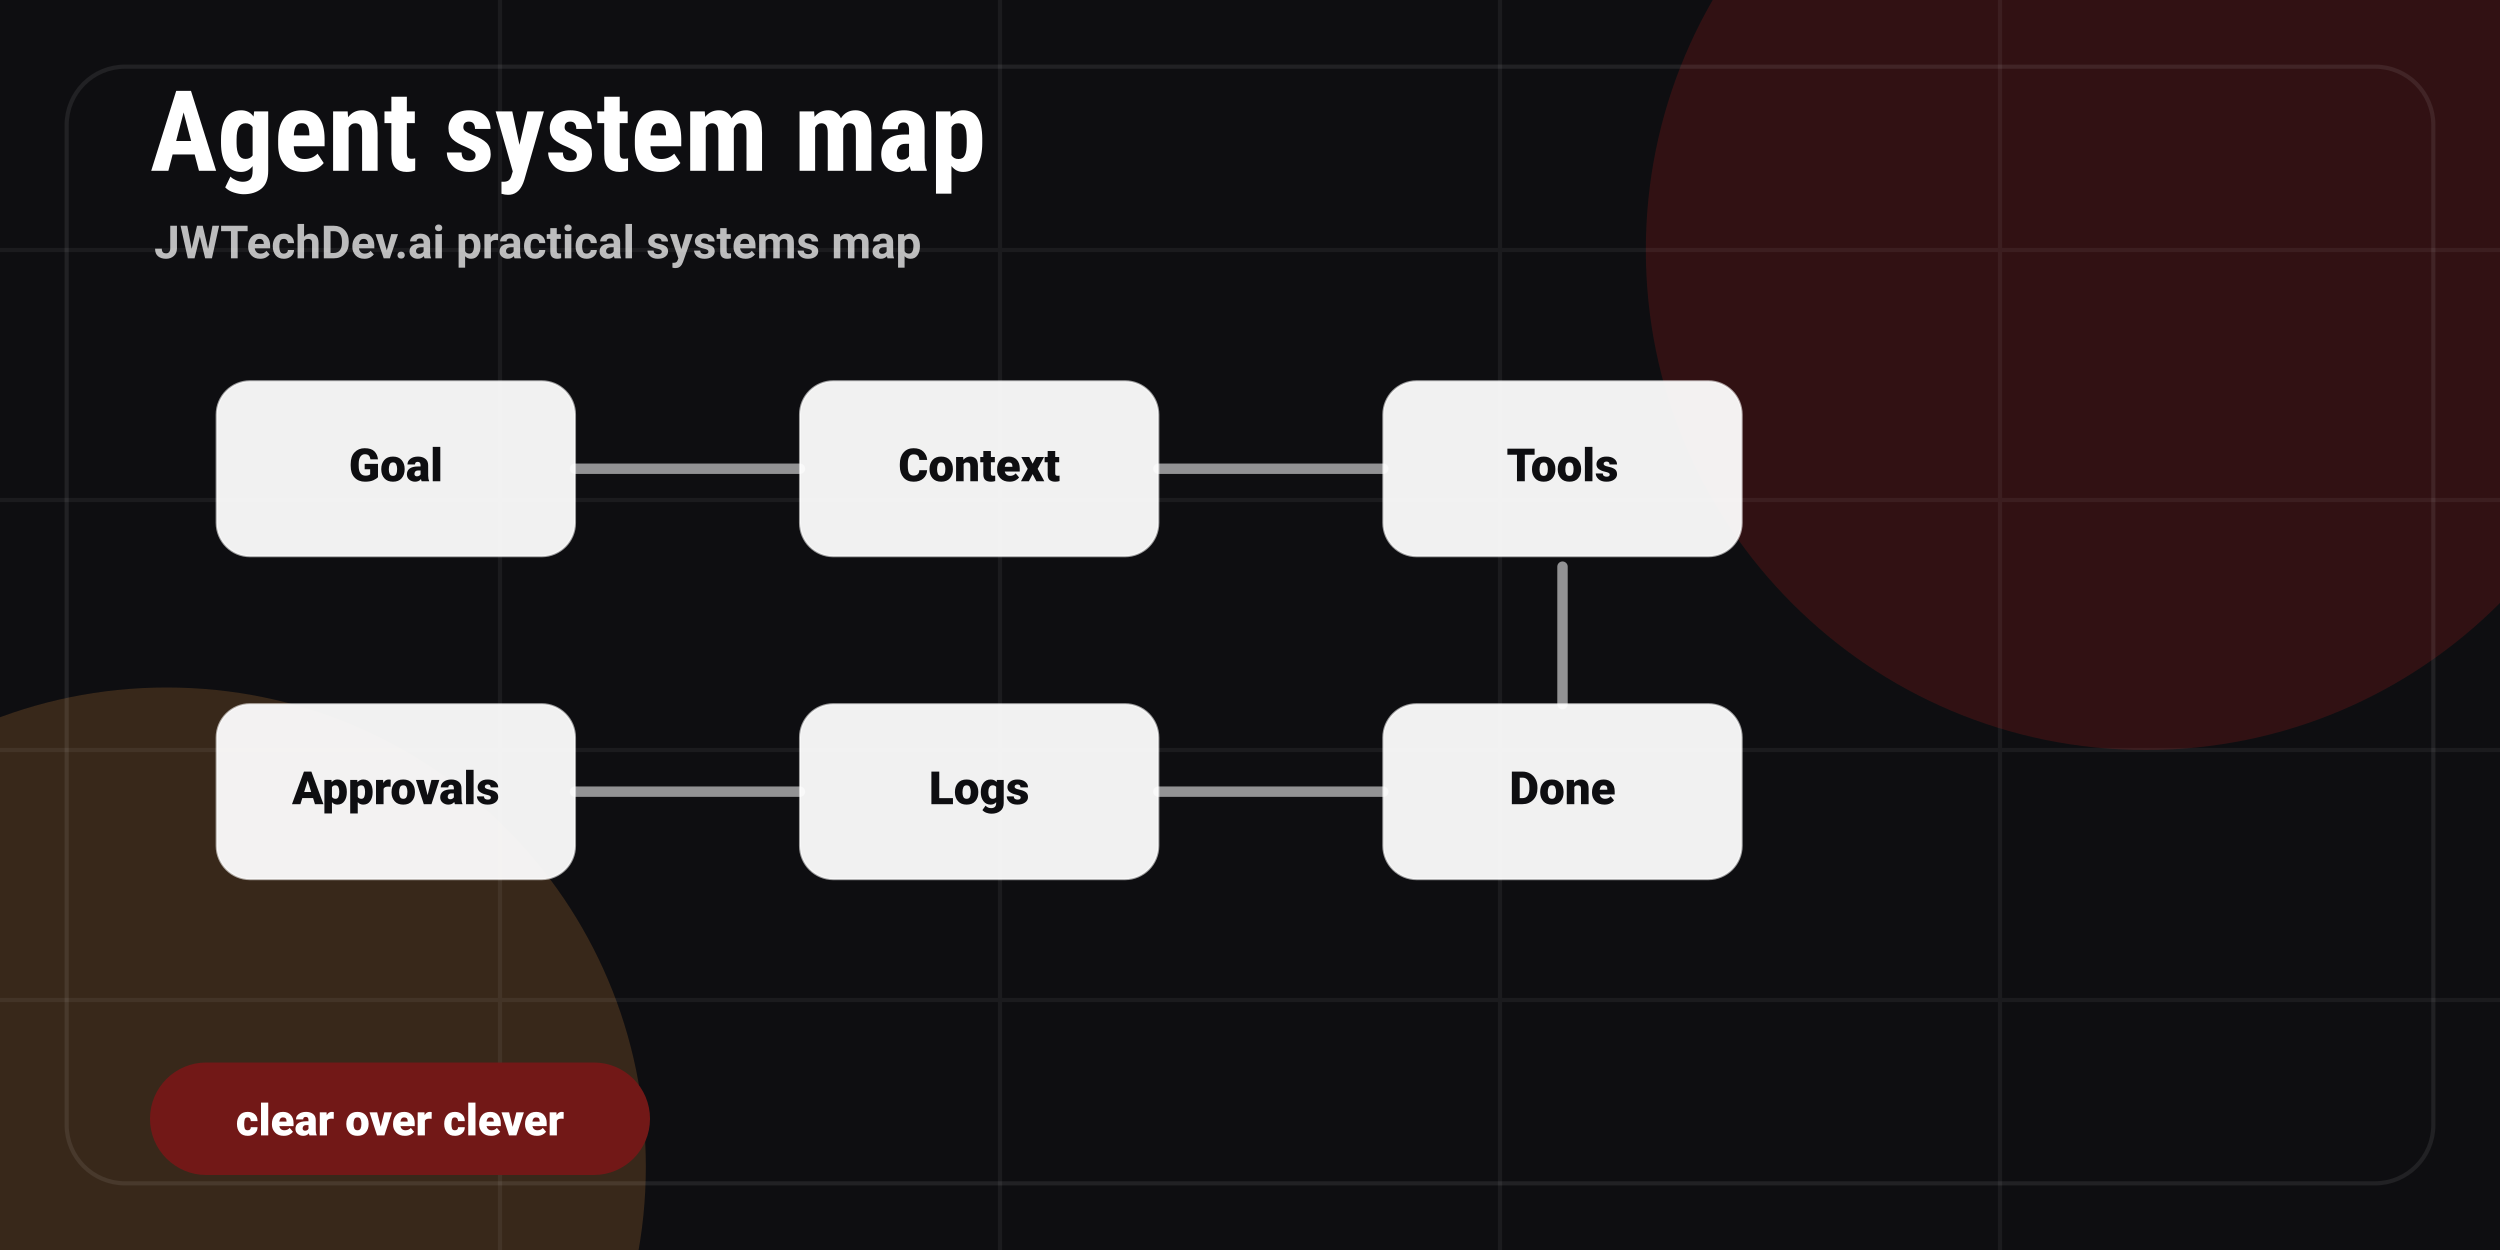
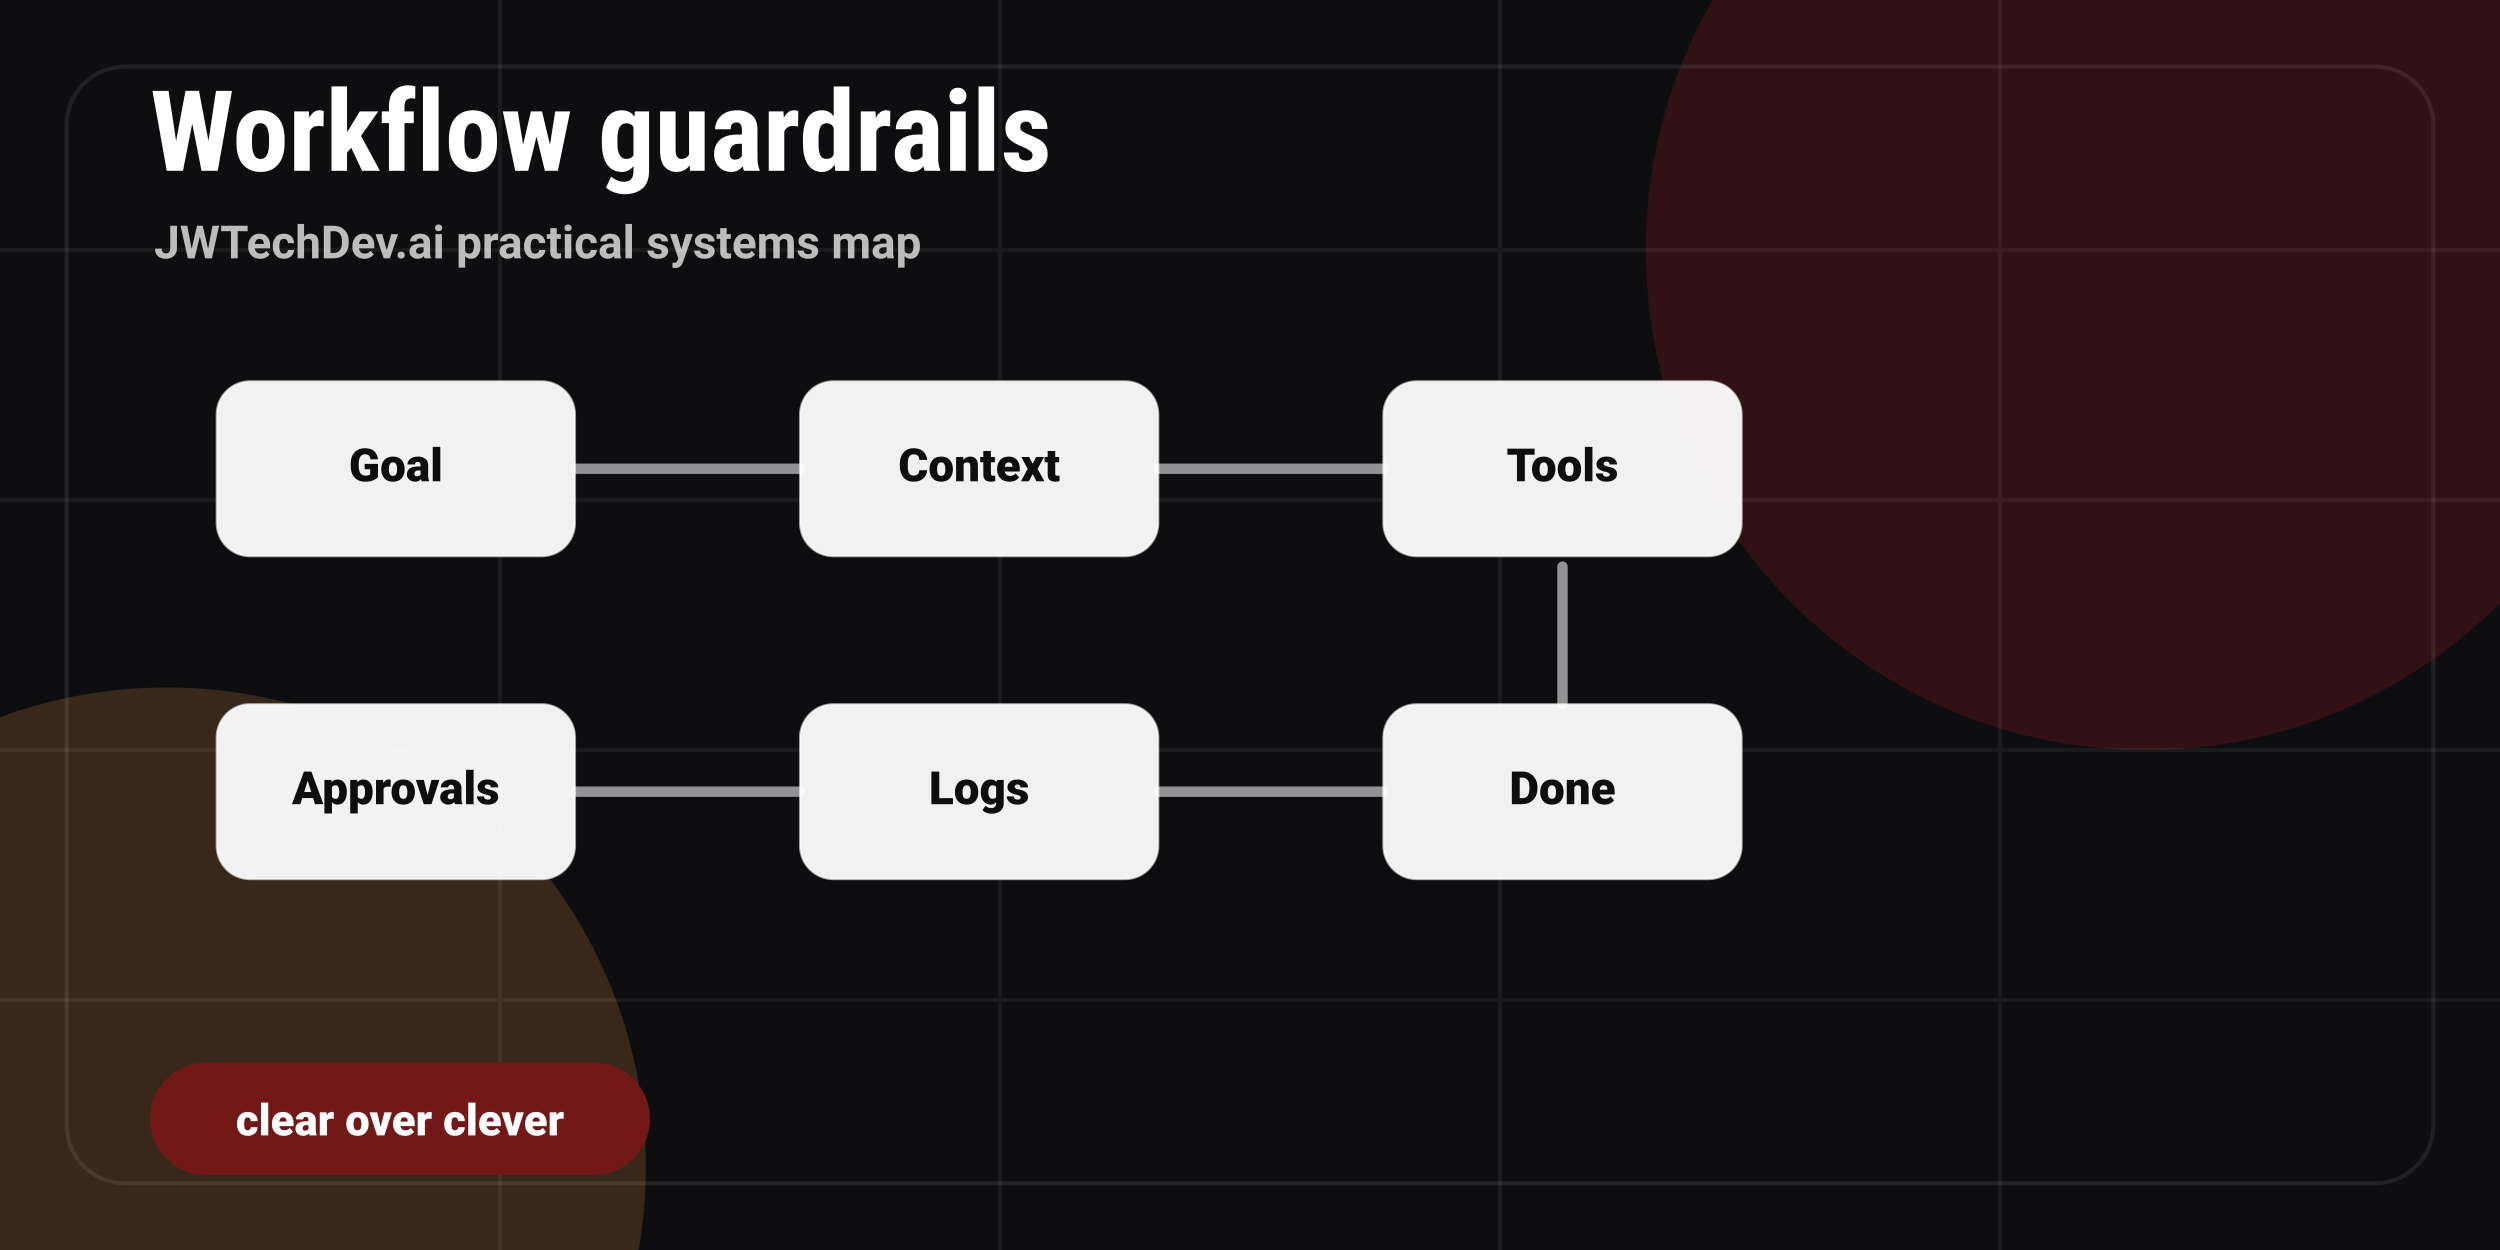
<svg xmlns="http://www.w3.org/2000/svg" width="1200" height="600" viewBox="0 0 1200 600" role="img" aria-labelledby="title desc">
  <rect width="1200" height="600" fill="#0e0e11" />
  <circle cx="1030" cy="120" r="240" fill="#721817" opacity=".35" />
  <circle cx="80" cy="560" r="230" fill="#FA9F42" opacity=".18" />
  <rect x="32" y="32" width="1136" height="536" rx="28" fill="none" stroke="rgba(255,255,255,.08)" stroke-width="2" />
  <path d="M0 120h1200M0 240h1200M0 360h1200M0 480h1200M240 0v600M480 0v600M720 0v600M960 0v600" stroke="rgba(255,255,255,.055)" stroke-width="2" />
-   <text x="72" y="82" font-family="Roboto Condensed, Arial, sans-serif" font-size="54" font-weight="900" fill="#fff">Agent system map</text>
+   <text x="72" y="82" font-family="Roboto Condensed, Arial, sans-serif" font-size="54" font-weight="900" fill="#fff">Workflow guardrails</text>
  <text x="74" y="124" font-family="Roboto, Arial, sans-serif" font-size="22" font-weight="700" fill="rgba(255,255,255,.72)">JWTechDev.ai practical systems map</text>
  <path d="M276 225h108M556 225h108M750 272v66M664 380h-108M384 380h-108" fill="none" stroke="rgba(255,255,255,.55)" stroke-width="5" stroke-linecap="round" />
  <g>
    <rect x="104" y="183" width="172" height="84" rx="16" fill="rgba(255,255,255,.94)" stroke="rgba(255,255,255,.6)" />
    <text x="190" y="231" text-anchor="middle" font-family="Roboto, Arial, sans-serif" font-size="22" font-weight="900" fill="#0e0e11">Goal</text>
  </g>
  <g>
    <rect x="384" y="183" width="172" height="84" rx="16" fill="rgba(255,255,255,.94)" stroke="rgba(255,255,255,.6)" />
    <text x="470" y="231" text-anchor="middle" font-family="Roboto, Arial, sans-serif" font-size="22" font-weight="900" fill="#0e0e11">Context</text>
  </g>
  <g>
    <rect x="664" y="183" width="172" height="84" rx="16" fill="rgba(255,255,255,.94)" stroke="rgba(255,255,255,.6)" />
    <text x="750" y="231" text-anchor="middle" font-family="Roboto, Arial, sans-serif" font-size="22" font-weight="900" fill="#0e0e11">Tools</text>
  </g>
  <g>
    <rect x="104" y="338" width="172" height="84" rx="16" fill="rgba(255,255,255,.94)" stroke="rgba(255,255,255,.6)" />
    <text x="190" y="386" text-anchor="middle" font-family="Roboto, Arial, sans-serif" font-size="22" font-weight="900" fill="#0e0e11">Approvals</text>
  </g>
  <g>
    <rect x="384" y="338" width="172" height="84" rx="16" fill="rgba(255,255,255,.94)" stroke="rgba(255,255,255,.6)" />
    <text x="470" y="386" text-anchor="middle" font-family="Roboto, Arial, sans-serif" font-size="22" font-weight="900" fill="#0e0e11">Logs</text>
  </g>
  <g>
    <rect x="664" y="338" width="172" height="84" rx="16" fill="rgba(255,255,255,.94)" stroke="rgba(255,255,255,.6)" />
    <text x="750" y="386" text-anchor="middle" font-family="Roboto, Arial, sans-serif" font-size="22" font-weight="900" fill="#0e0e11">Done</text>
  </g>
  <rect x="72" y="510" width="240" height="54" rx="27" fill="#721817" />
  <text x="192" y="545" text-anchor="middle" font-family="Roboto, Arial, sans-serif" font-size="21" font-weight="900" fill="#fff">clear over clever</text>
</svg>
